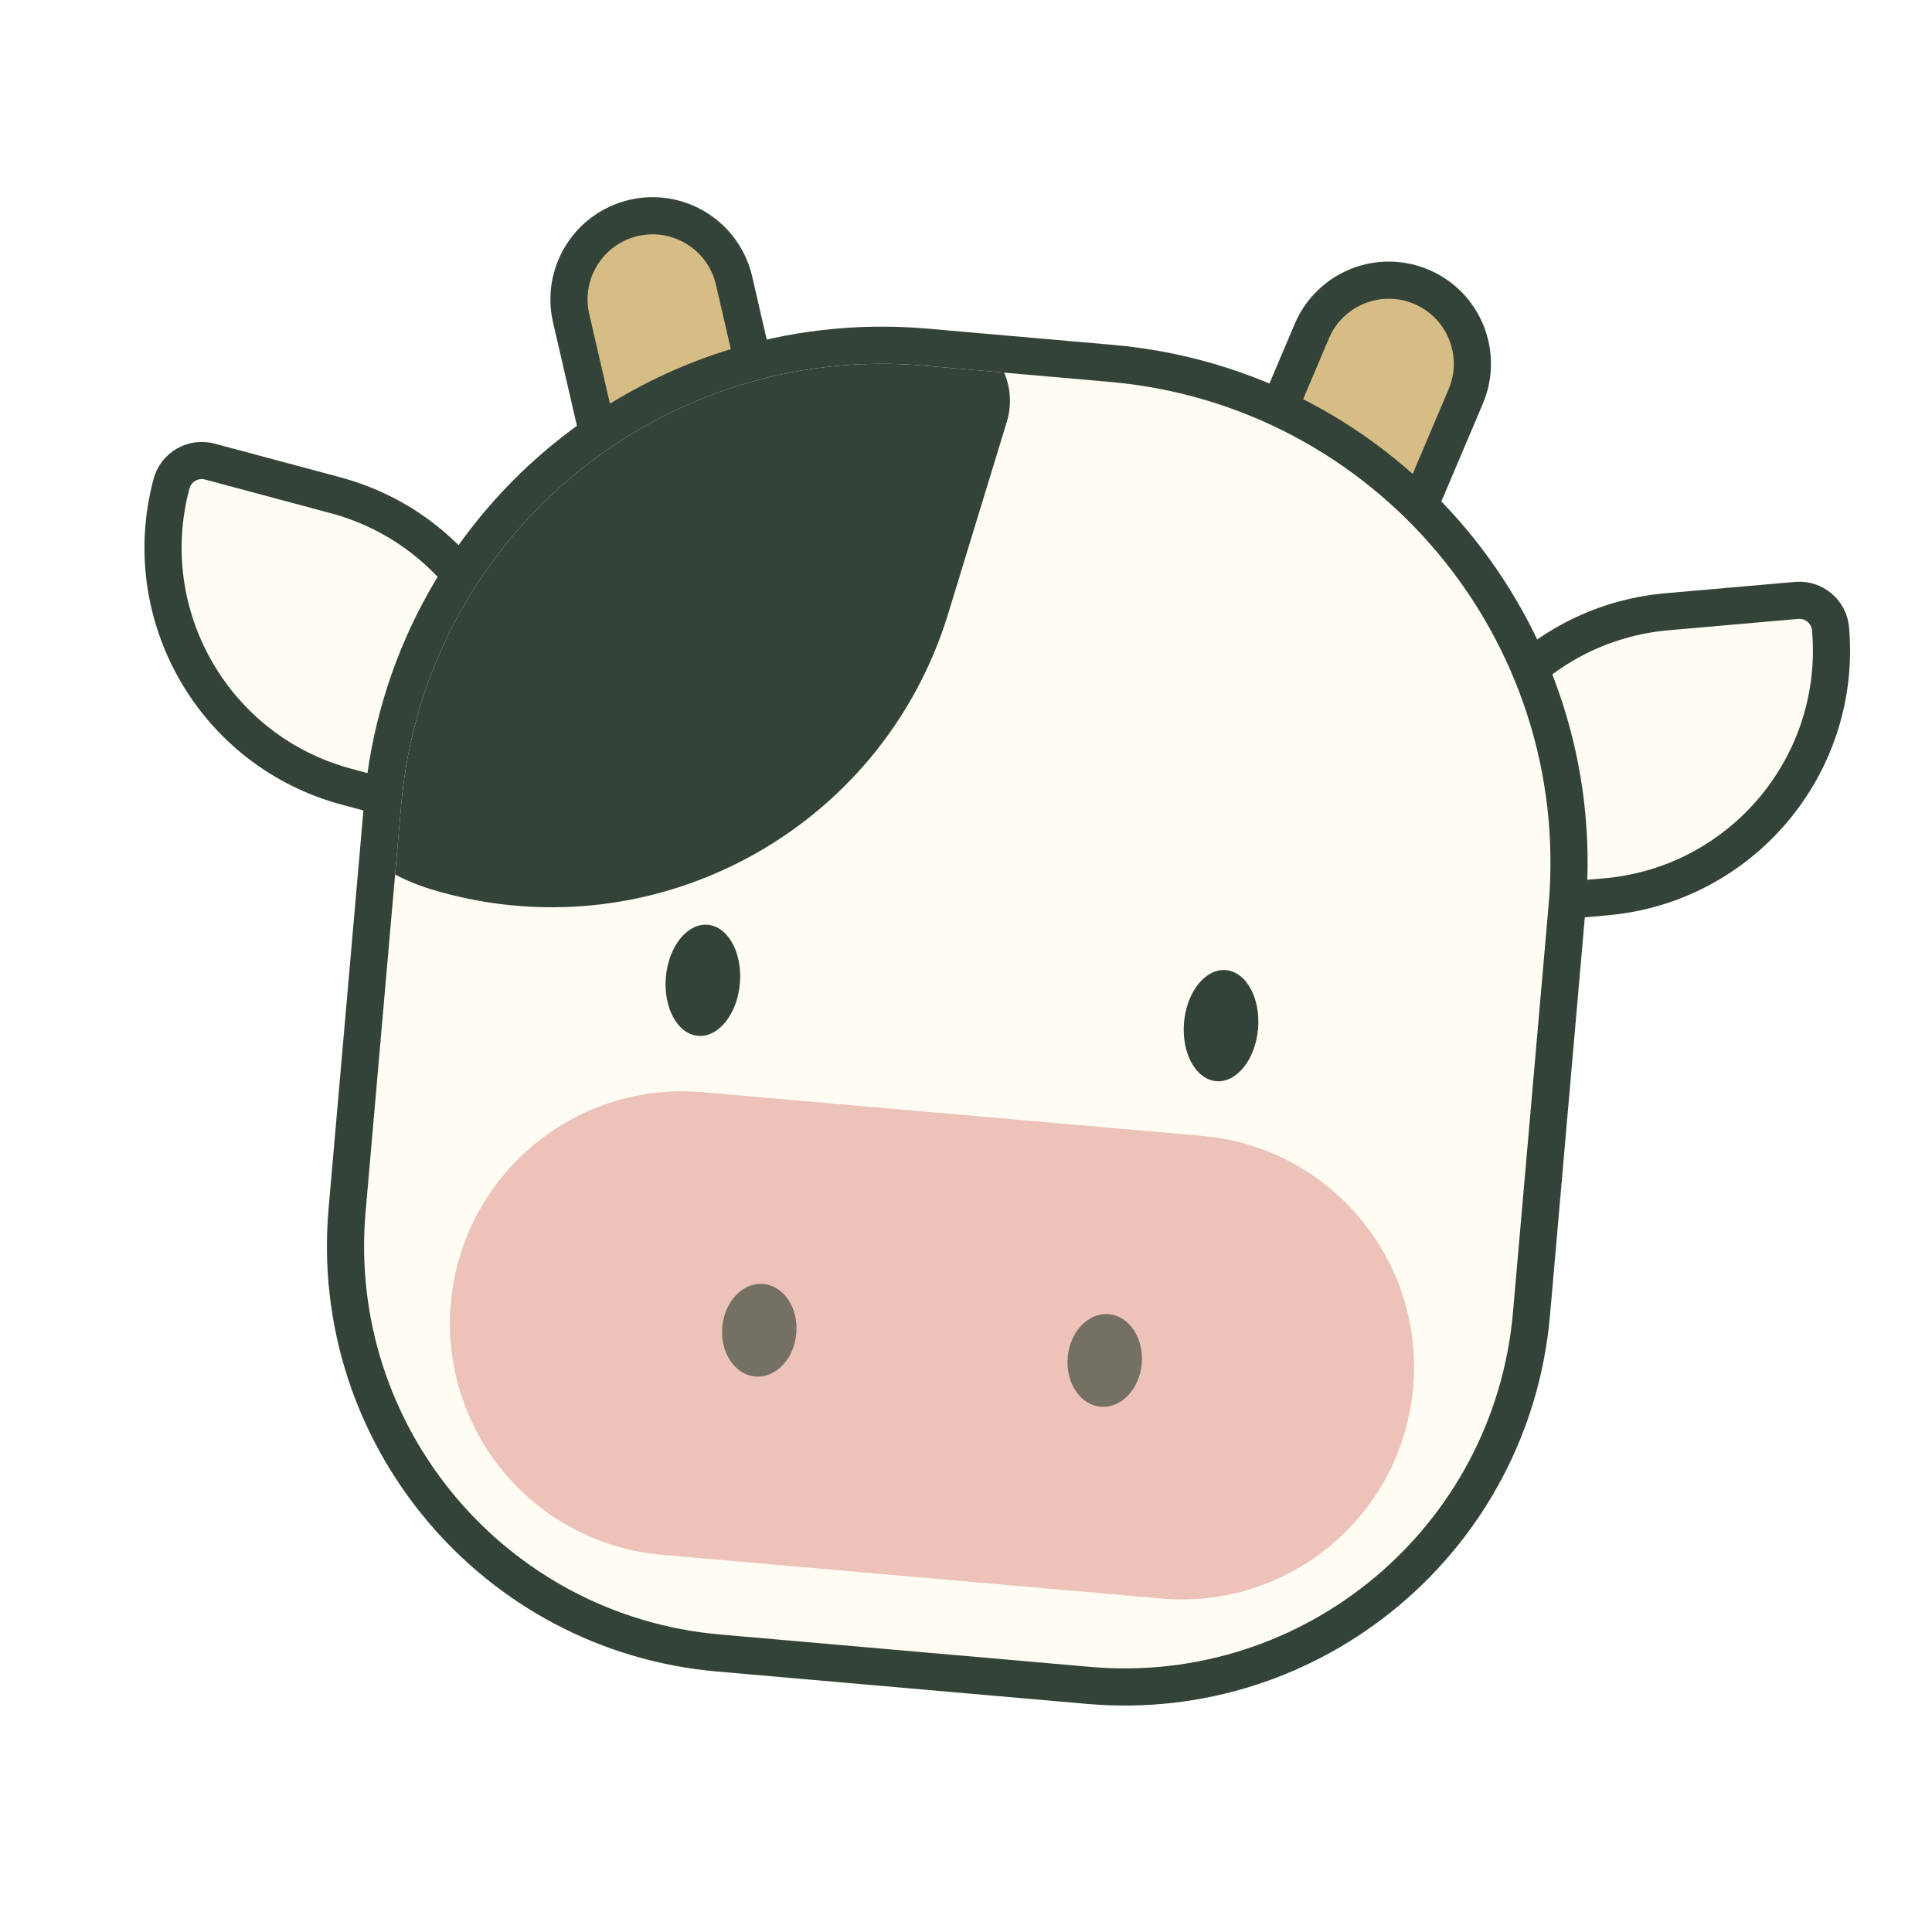
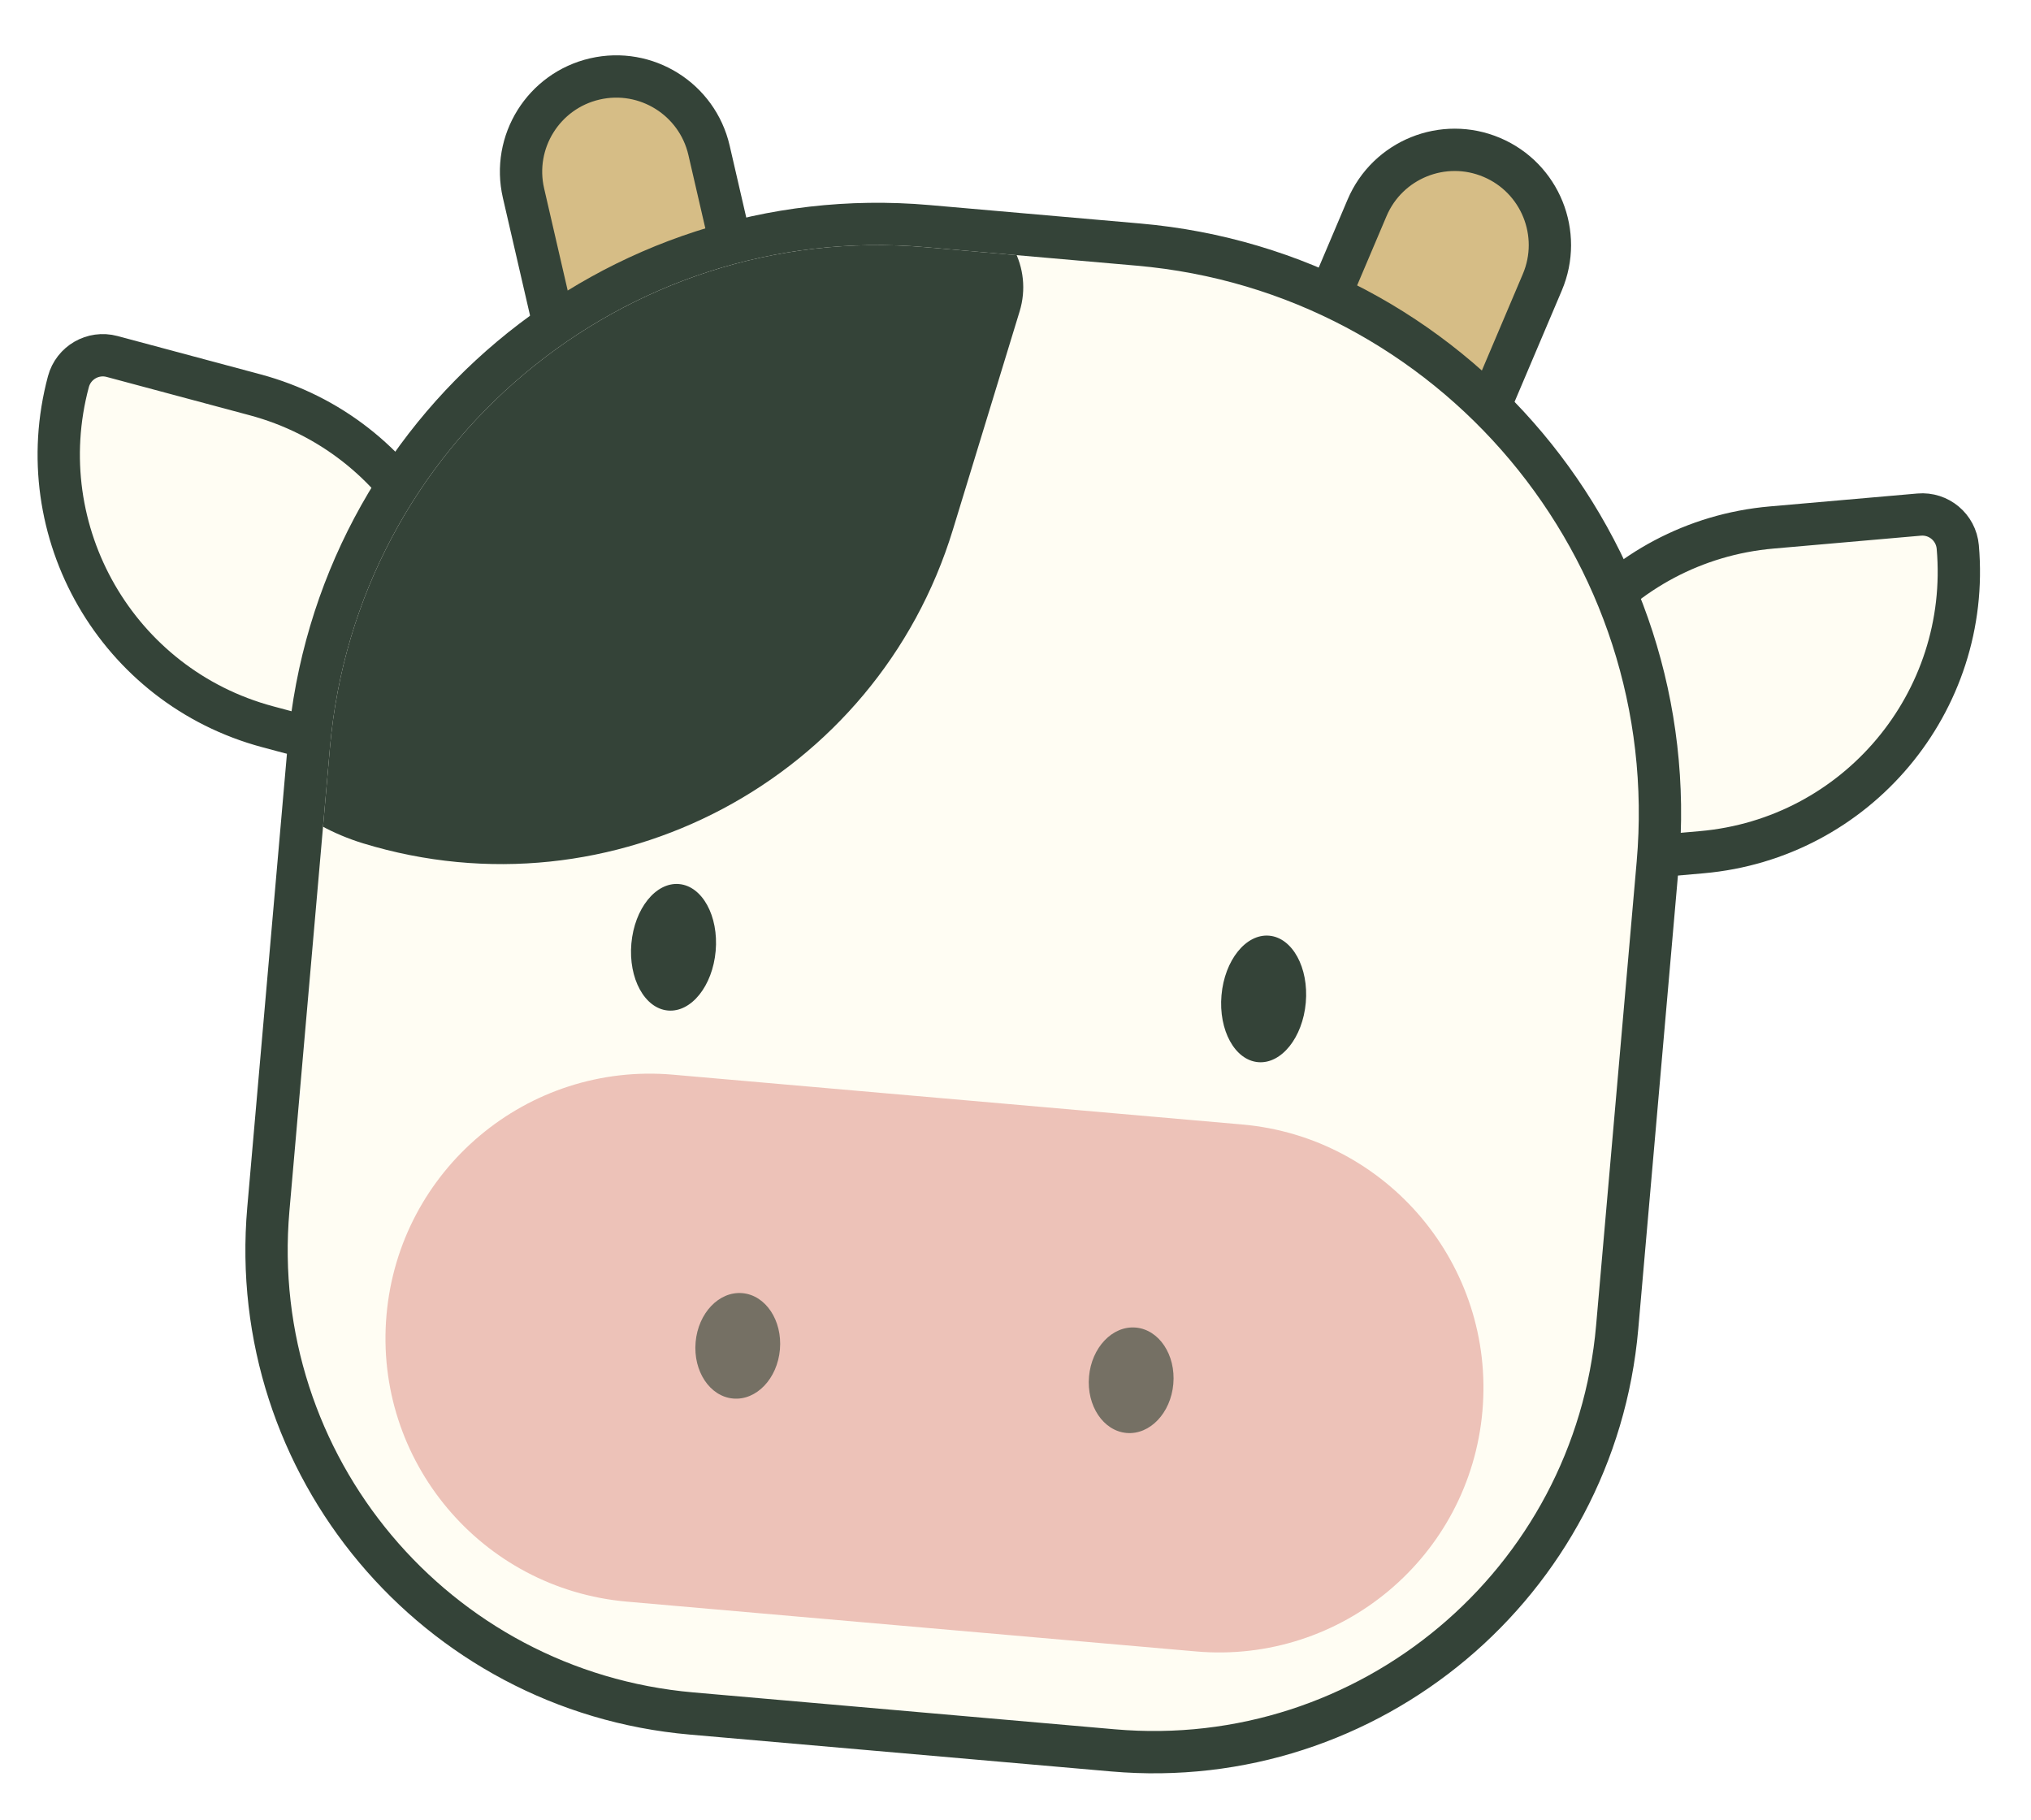
- <svg xmlns="http://www.w3.org/2000/svg" width="832" height="832" viewBox="0 0 104 104">
+ <svg xmlns="http://www.w3.org/2000/svg" width="96" height="86" viewBox="6 8 96 86">
  <g transform="translate(10 12)">
    <g transform="rotate(5 42 39.5)">
      <g fill="#FFFDF3" stroke="#344338" stroke-width="2">
        <path d="M2.684 1H9.684A13.316 13.316 0 0 1 23 14.316V14.316A1.684 1.684 0 0 1 21.316 16H14.316A13.316 13.316 0 0 1 1 2.684V2.684A1.684 1.684 0 0 1 2.684 1Z" transform="translate(7 25.5) rotate(10) translate(-12 -8.5)" />
        <path d="M2.684 1H9.684A13.316 13.316 0 0 1 23 14.316V14.316A1.684 1.684 0 0 1 21.316 16H14.316A13.316 13.316 0 0 1 1 2.684V2.684A1.684 1.684 0 0 1 2.684 1Z" transform="translate(77 25.5) scale(-1 1) rotate(10) translate(-12 -8.5)" />
      </g>
      <g fill="#D6BD86" stroke="#344338" stroke-width="2">
        <path d="M5.5 1H5.5A4.5 4.5 0 0 1 10 5.5V19L10 19H1L1 19V5.5A4.5 4.5 0 0 1 5.5 1Z" transform="translate(23.5 10) rotate(-18) translate(-5.5 -10)" />
        <path d="M5.5 1H5.5A4.5 4.5 0 0 1 10 5.5V19L10 19H1L1 19V5.5A4.5 4.5 0 0 1 5.5 1Z" transform="translate(60.5 10) rotate(18) translate(-5.5 -10)" />
      </g>
      <path d="M37 7H47A27 27 0 0 1 74 34V56A22 22 0 0 1 52 78H32A22 22 0 0 1 10 56V34A27 27 0 0 1 37 7Z" fill="#FFFDF3" stroke="#344338" stroke-width="2" />
      <defs>
        <clipPath id="head-clip">
          <path d="M37 8H47A26 26 0 0 1 73 34V56A21 21 0 0 1 52 77H32A21 21 0 0 1 11 56V34A26 26 0 0 1 37 8Z" />
        </clipPath>
      </defs>
      <g clip-path="url(#head-clip)">
        <path d="M6 3H35.118A3.882 3.882 0 0 1 39 6.882V17.676A22.324 22.324 0 0 1 16.676 40H16.676A10.676 10.676 0 0 1 6 29.324V3L6 3Z" fill="#344338" transform="rotate(12 22.5 21.5)" />
        <ellipse cx="28" cy="42" rx="2" ry="3" fill="#344338" />
        <ellipse cx="56" cy="42" rx="2" ry="3" fill="#344338" />
        <rect x="16" y="48" width="52" height="25" rx="12.5" fill="#EDC2B8" />
        <g fill="#344338" opacity=".65">
          <ellipse cx="32.667" cy="60.5" rx="2" ry="2.5" />
          <ellipse cx="51.333" cy="60.5" rx="2" ry="2.5" />
        </g>
      </g>
    </g>
  </g>
</svg>
